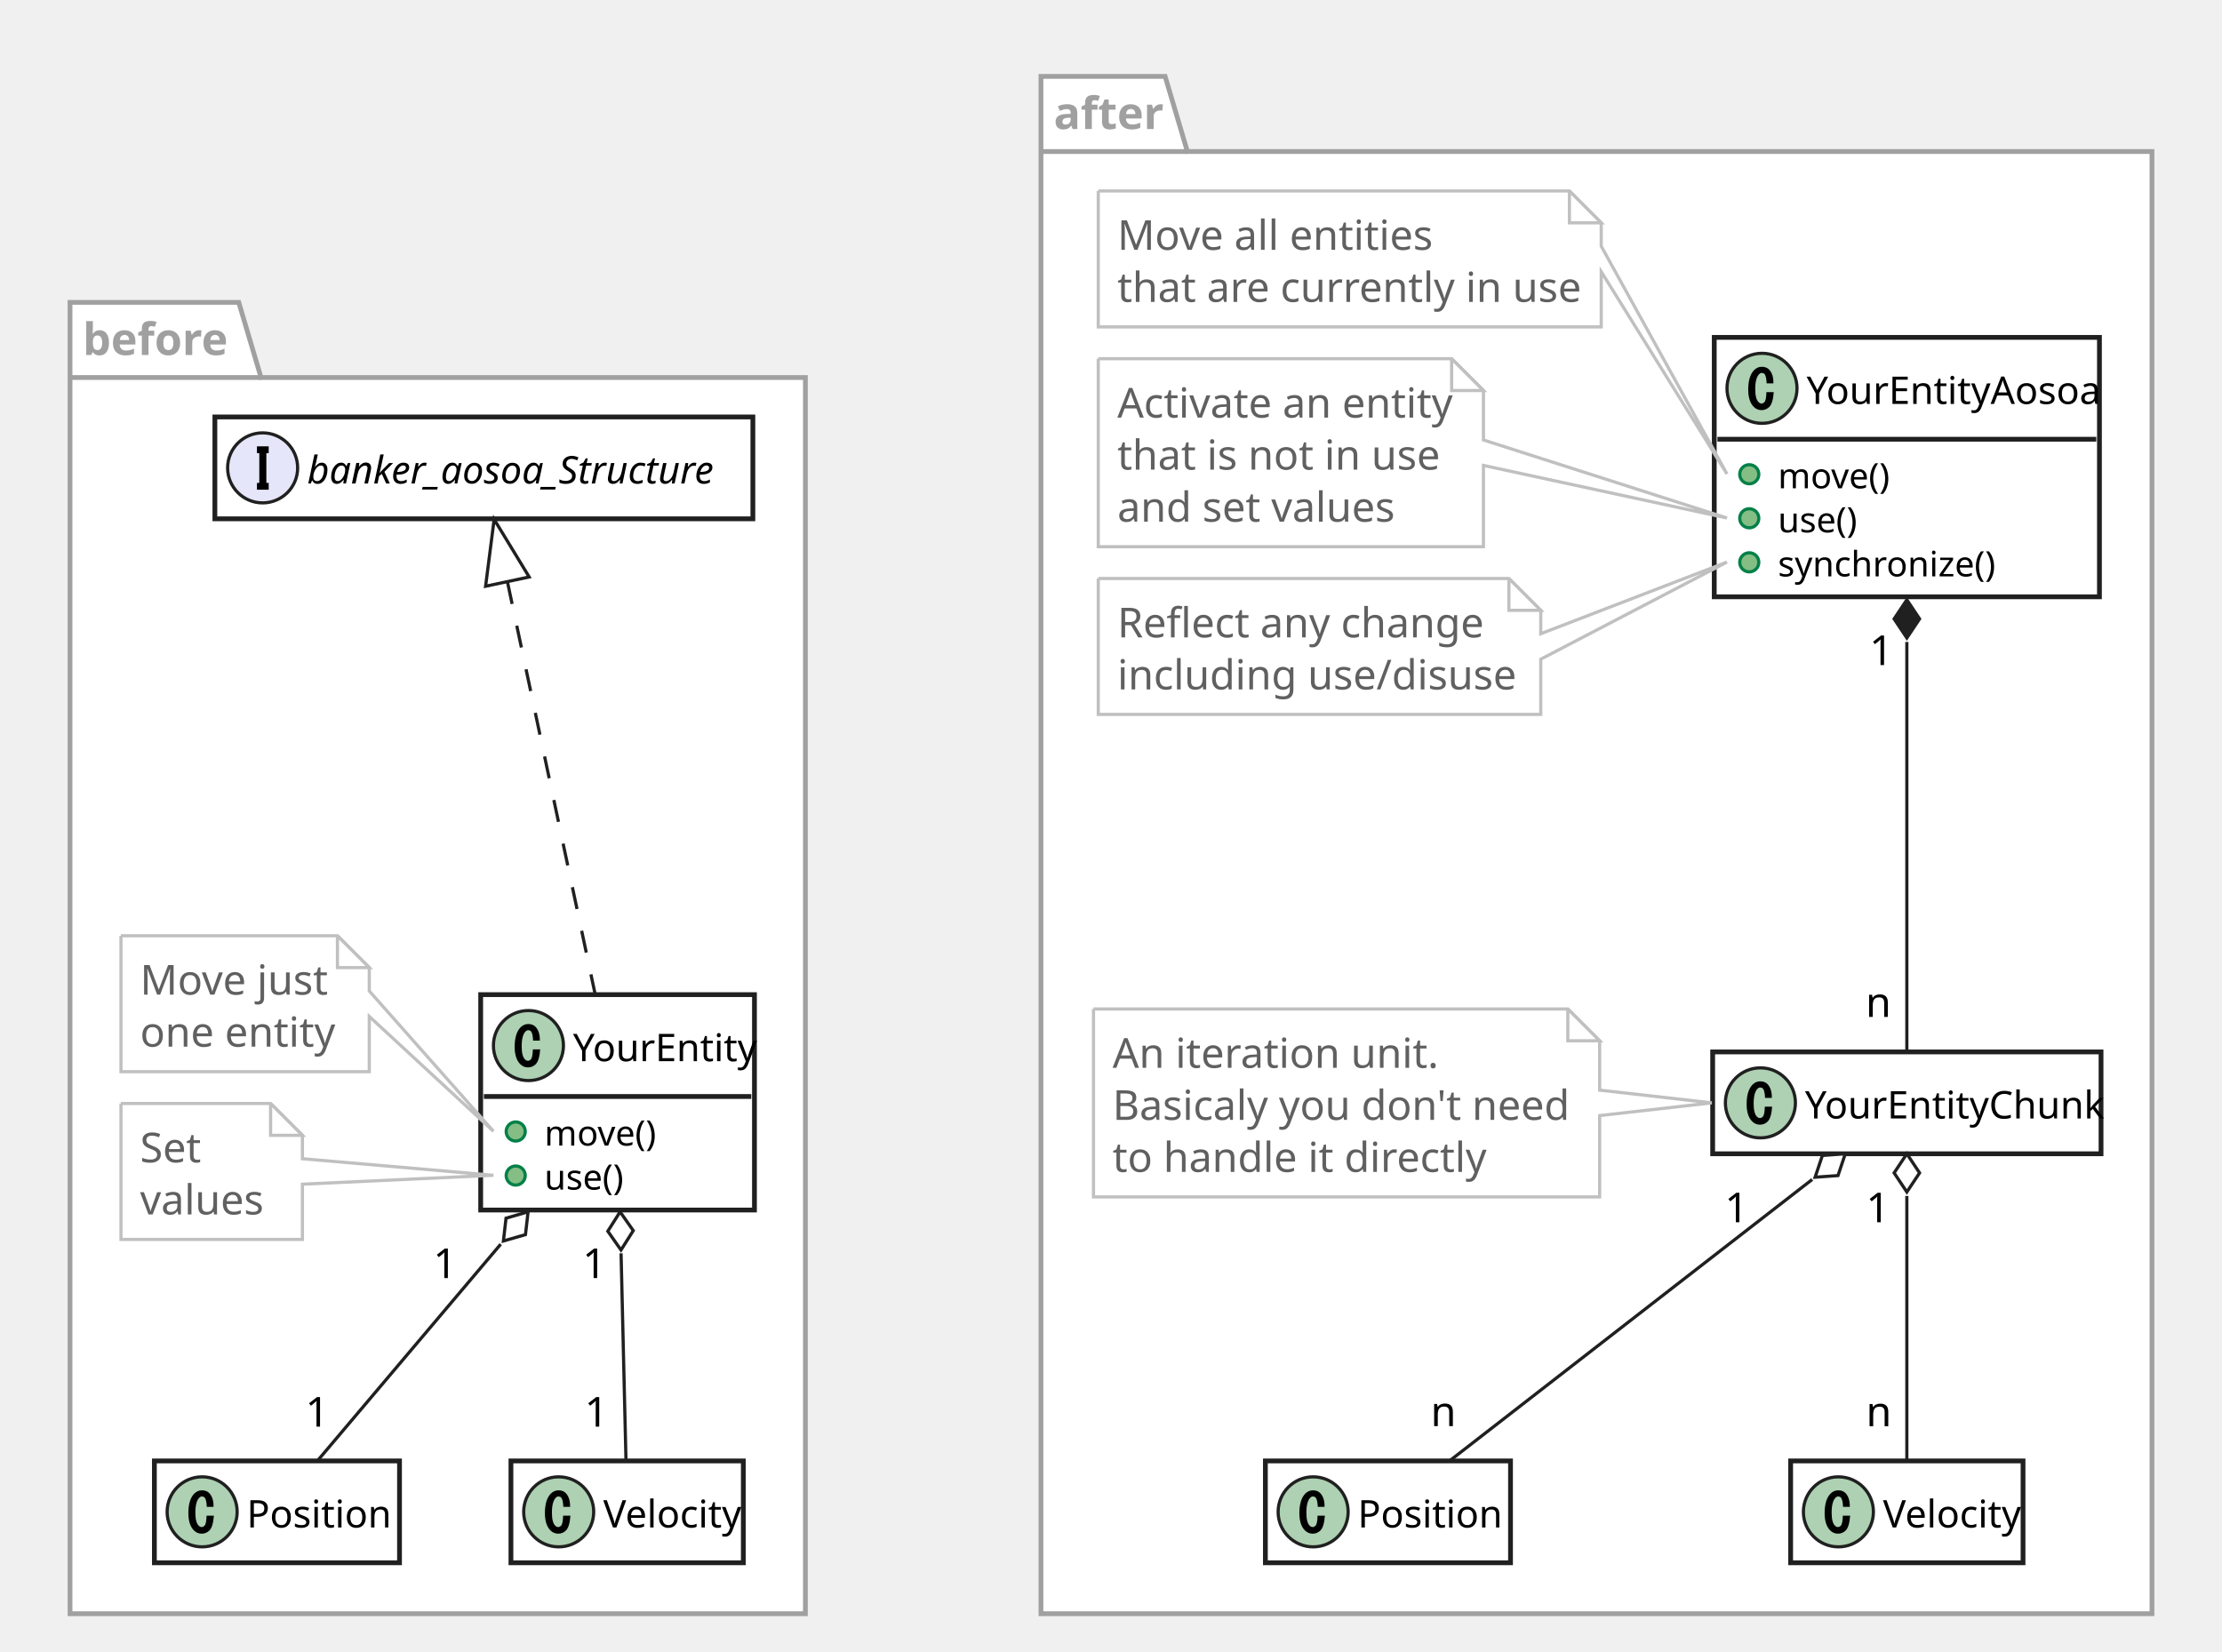
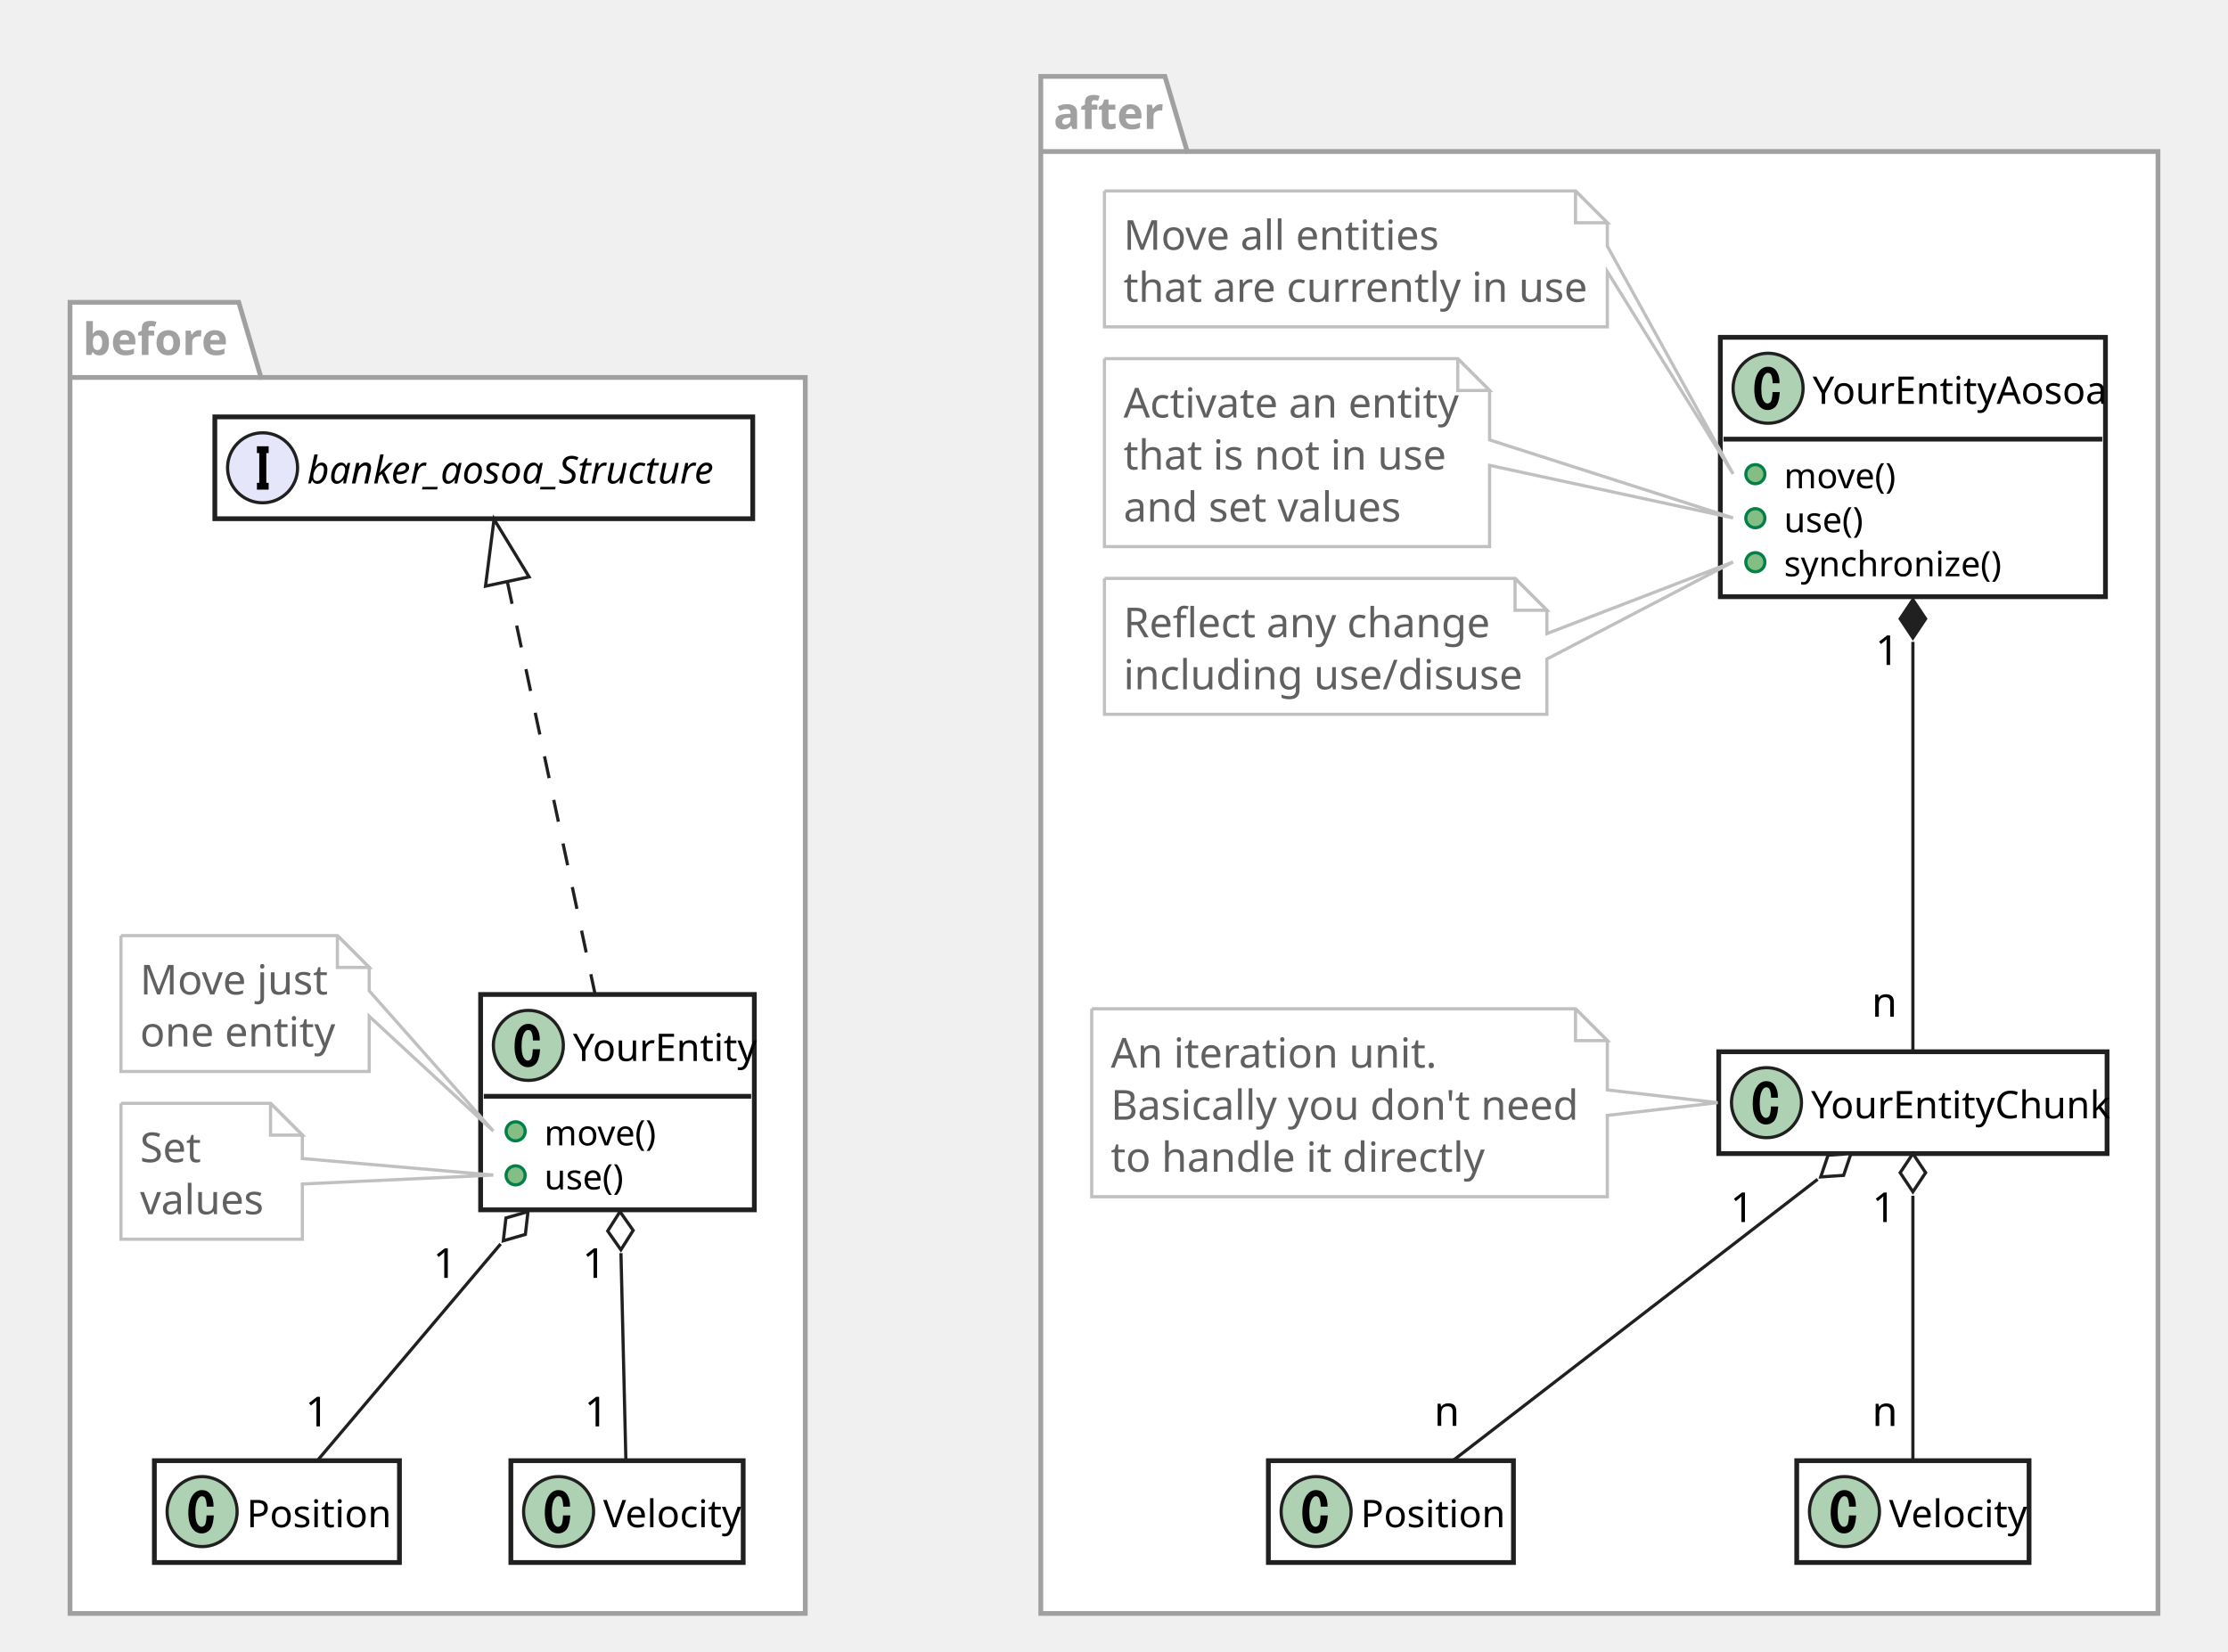
- <svg xmlns="http://www.w3.org/2000/svg" contentScriptType="application/ecmascript" contentStyleType="text/css" height="519px" preserveAspectRatio="none" style="width:698px;height:519px;" version="1.1" viewBox="0 0 698 519" width="698px" zoomAndPan="magnify">
+ <svg xmlns="http://www.w3.org/2000/svg" contentScriptType="application/ecmascript" contentStyleType="text/css" height="519px" preserveAspectRatio="none" style="width:700px;height:519px;" version="1.1" viewBox="0 0 700 519" width="700px" zoomAndPan="magnify">
  <defs />
  <g>
    <polygon fill="#FFFFFF" points="22,95,75,95,82,118.609,253,118.609,253,507,22,507,22,95" style="stroke: #A0A0A0; stroke-width: 1.5;" />
    <line style="stroke: #A0A0A0; stroke-width: 1.5;" x1="22" x2="82" y1="118.609" y2="118.609" />
    <text fill="#A0A0A0" font-family="sans-serif" font-size="14" font-weight="bold" lengthAdjust="spacingAndGlyphs" textLength="47" x="26" y="111.533">before</text>
-     <polygon fill="#FFFFFF" points="327,24,366,24,373,47.609,676,47.609,676,507,327,507,327,24" style="stroke: #A0A0A0; stroke-width: 1.5;" />
+     <polygon fill="#FFFFFF" points="327,24,366,24,373,47.609,678,47.609,678,507,327,507,327,24" style="stroke: #A0A0A0; stroke-width: 1.5;" />
    <line style="stroke: #A0A0A0; stroke-width: 1.5;" x1="327" x2="373" y1="47.609" y2="47.609" />
    <text fill="#A0A0A0" font-family="sans-serif" font-size="14" font-weight="bold" lengthAdjust="spacingAndGlyphs" textLength="33" x="331" y="40.533">after</text>
    <rect fill="#FFFFFF" height="32" id="before.banker_aosoa_Structure" style="stroke: #202020; stroke-width: 1.5;" width="169" x="67.5" y="131" />
    <ellipse cx="82.5" cy="147" fill="#E6E6FA" rx="11" ry="11" style="stroke: #202020; stroke-width: 1.0;" />
    <path d="M83.672,151.719 L84.406,151.719 L84.406,153.859 L80.719,153.859 L80.719,151.719 L81.453,151.719 L81.453,142.375 L80.719,142.375 L80.719,140.234 L84.406,140.234 L84.406,142.375 L83.672,142.375 L83.672,151.719 Z " />
    <text fill="#000000" font-family="sans-serif" font-size="12" font-style="italic" lengthAdjust="spacingAndGlyphs" textLength="137" x="96.5" y="151.91">banker_aosoa_Structure</text>
    <rect fill="#FFFFFF" height="67.672" id="before.YourEntity" style="stroke: #202020; stroke-width: 1.5;" width="86" x="151" y="312.5" />
    <ellipse cx="166" cy="328.5" fill="#ADD1B2" rx="11" ry="11" style="stroke: #202020; stroke-width: 1.0;" />
    <path d="M169.688,329.703 Q169.438,333.188 168.297,334.344 Q167.266,335.359 165.859,335.359 Q164.453,335.359 163.422,334.344 Q161.672,332.578 161.672,328.906 Q161.672,324.656 163.547,322.75 Q164.594,321.734 165.922,321.734 Q167.328,321.734 168.172,322.547 Q169.656,324.062 169.578,326.938 L167.453,326.938 Q167.375,324.609 166.734,323.969 Q166.453,323.672 165.922,323.672 Q165.469,323.672 165.109,324.047 Q163.875,325.266 163.875,328.781 Q163.875,331.828 164.922,332.844 Q165.344,333.281 165.859,333.281 Q166.312,333.281 166.75,332.844 Q167.312,332.297 167.391,329.703 L169.688,329.703 Z " />
    <text fill="#000000" font-family="sans-serif" font-size="12" lengthAdjust="spacingAndGlyphs" textLength="54" x="180" y="333.41">YourEntity</text>
    <line style="stroke: #202020; stroke-width: 1.5;" x1="152" x2="236" y1="344.5" y2="344.5" />
    <ellipse cx="162" cy="355.5" fill="#84BE84" rx="3" ry="3" style="stroke: #038048; stroke-width: 1.0;" />
    <text fill="#000000" font-family="sans-serif" font-size="11" lengthAdjust="spacingAndGlyphs" textLength="34" x="171" y="359.919">move()</text>
    <ellipse cx="162" cy="369.336" fill="#84BE84" rx="3" ry="3" style="stroke: #038048; stroke-width: 1.0;" />
    <text fill="#000000" font-family="sans-serif" font-size="11" lengthAdjust="spacingAndGlyphs" textLength="26" x="171" y="373.755">use()</text>
    <rect fill="#FFFFFF" height="32" id="before.Position" style="stroke: #202020; stroke-width: 1.5;" width="77" x="48.5" y="459" />
    <ellipse cx="63.5" cy="475" fill="#ADD1B2" rx="11" ry="11" style="stroke: #202020; stroke-width: 1.0;" />
    <path d="M67.188,476.203 Q66.938,479.688 65.797,480.844 Q64.766,481.859 63.359,481.859 Q61.953,481.859 60.922,480.844 Q59.172,479.078 59.172,475.406 Q59.172,471.156 61.047,469.25 Q62.094,468.234 63.422,468.234 Q64.828,468.234 65.672,469.047 Q67.156,470.562 67.078,473.438 L64.953,473.438 Q64.875,471.109 64.234,470.469 Q63.953,470.172 63.422,470.172 Q62.969,470.172 62.609,470.547 Q61.375,471.766 61.375,475.281 Q61.375,478.328 62.422,479.344 Q62.844,479.781 63.359,479.781 Q63.812,479.781 64.25,479.344 Q64.812,478.797 64.891,476.203 L67.188,476.203 Z " />
    <text fill="#000000" font-family="sans-serif" font-size="12" lengthAdjust="spacingAndGlyphs" textLength="45" x="77.5" y="479.91">Position</text>
    <rect fill="#FFFFFF" height="32" id="before.Velocity" style="stroke: #202020; stroke-width: 1.5;" width="73" x="160.5" y="459" />
    <ellipse cx="175.5" cy="475" fill="#ADD1B2" rx="11" ry="11" style="stroke: #202020; stroke-width: 1.0;" />
    <path d="M179.188,476.203 Q178.938,479.688 177.797,480.844 Q176.766,481.859 175.359,481.859 Q173.953,481.859 172.922,480.844 Q171.172,479.078 171.172,475.406 Q171.172,471.156 173.047,469.25 Q174.094,468.234 175.422,468.234 Q176.828,468.234 177.672,469.047 Q179.156,470.562 179.078,473.438 L176.953,473.438 Q176.875,471.109 176.234,470.469 Q175.953,470.172 175.422,470.172 Q174.969,470.172 174.609,470.547 Q173.375,471.766 173.375,475.281 Q173.375,478.328 174.422,479.344 Q174.844,479.781 175.359,479.781 Q175.812,479.781 176.25,479.344 Q176.812,478.797 176.891,476.203 L179.188,476.203 Z " />
    <text fill="#000000" font-family="sans-serif" font-size="12" lengthAdjust="spacingAndGlyphs" textLength="41" x="189.5" y="479.91">Velocity</text>
    <path d="M38,294 L38,336.703 A0,0 0 0 0 38,336.703 L116,336.703 A0,0 0 0 0 116,336.703 L116,319.352 L155,355.418 L116,311.352 L116,304 L106,294 L38,294 A0,0 0 0 0 38,294 " fill="#FFFFFF" style="stroke: #C0C0C0; stroke-width: 1.0;" />
    <path d="M106,294 L106,304 L116,304 L106,294 " fill="#FFFFFF" style="stroke: #C0C0C0; stroke-width: 1.0;" />
    <text fill="#606060" font-family="sans-serif" font-size="13" lengthAdjust="spacingAndGlyphs" textLength="55" x="44" y="312.495">Move just</text>
    <text fill="#606060" font-family="sans-serif" font-size="13" lengthAdjust="spacingAndGlyphs" textLength="57" x="44" y="328.847">one entity</text>
    <path d="M38,346.703 L38,389.406 A0,0 0 0 0 38,389.406 L95,389.406 A0,0 0 0 0 95,389.406 L95,372.055 L155,369.254 L95,364.055 L95,356.703 L85,346.703 L38,346.703 A0,0 0 0 0 38,346.703 " fill="#FFFFFF" style="stroke: #C0C0C0; stroke-width: 1.0;" />
    <path d="M85,346.703 L85,356.703 L95,356.703 L85,346.703 " fill="#FFFFFF" style="stroke: #C0C0C0; stroke-width: 1.0;" />
    <text fill="#606060" font-family="sans-serif" font-size="13" lengthAdjust="spacingAndGlyphs" textLength="20" x="44" y="365.198">Set</text>
    <text fill="#606060" font-family="sans-serif" font-size="13" lengthAdjust="spacingAndGlyphs" textLength="36" x="44" y="381.55">values</text>
-     <rect fill="#FFFFFF" height="32" id="after.YourEntityChunk" style="stroke: #202020; stroke-width: 1.5;" width="122" x="538" y="330.5" />
-     <ellipse cx="553" cy="346.5" fill="#ADD1B2" rx="11" ry="11" style="stroke: #202020; stroke-width: 1.0;" />
-     <path d="M556.688,347.703 Q556.438,351.188 555.297,352.344 Q554.266,353.359 552.859,353.359 Q551.453,353.359 550.422,352.344 Q548.672,350.578 548.672,346.906 Q548.672,342.656 550.547,340.75 Q551.594,339.734 552.922,339.734 Q554.328,339.734 555.172,340.547 Q556.656,342.062 556.578,344.938 L554.453,344.938 Q554.375,342.609 553.734,341.969 Q553.453,341.672 552.922,341.672 Q552.469,341.672 552.109,342.047 Q550.875,343.266 550.875,346.781 Q550.875,349.828 551.922,350.844 Q552.344,351.281 552.859,351.281 Q553.312,351.281 553.75,350.844 Q554.312,350.297 554.391,347.703 L556.688,347.703 Z " />
-     <text fill="#000000" font-family="sans-serif" font-size="12" lengthAdjust="spacingAndGlyphs" textLength="90" x="567" y="351.41">YourEntityChunk</text>
-     <rect fill="#FFFFFF" height="81.508" id="after.YourEntityAosoa" style="stroke: #202020; stroke-width: 1.5;" width="121" x="538.5" y="106" />
-     <ellipse cx="553.5" cy="122" fill="#ADD1B2" rx="11" ry="11" style="stroke: #202020; stroke-width: 1.0;" />
-     <path d="M557.188,123.203 Q556.938,126.688 555.797,127.844 Q554.766,128.859 553.359,128.859 Q551.953,128.859 550.922,127.844 Q549.172,126.078 549.172,122.406 Q549.172,118.156 551.047,116.25 Q552.094,115.234 553.422,115.234 Q554.828,115.234 555.672,116.047 Q557.156,117.562 557.078,120.438 L554.953,120.438 Q554.875,118.109 554.234,117.469 Q553.953,117.172 553.422,117.172 Q552.969,117.172 552.609,117.547 Q551.375,118.766 551.375,122.281 Q551.375,125.328 552.422,126.344 Q552.844,126.781 553.359,126.781 Q553.812,126.781 554.25,126.344 Q554.812,125.797 554.891,123.203 L557.188,123.203 Z " />
-     <text fill="#000000" font-family="sans-serif" font-size="12" lengthAdjust="spacingAndGlyphs" textLength="89" x="567.5" y="126.91">YourEntityAosoa</text>
-     <line style="stroke: #202020; stroke-width: 1.5;" x1="539.5" x2="658.5" y1="138" y2="138" />
-     <ellipse cx="549.5" cy="149" fill="#84BE84" rx="3" ry="3" style="stroke: #038048; stroke-width: 1.0;" />
-     <text fill="#000000" font-family="sans-serif" font-size="11" lengthAdjust="spacingAndGlyphs" textLength="34" x="558.5" y="153.419">move()</text>
-     <ellipse cx="549.5" cy="162.836" fill="#84BE84" rx="3" ry="3" style="stroke: #038048; stroke-width: 1.0;" />
-     <text fill="#000000" font-family="sans-serif" font-size="11" lengthAdjust="spacingAndGlyphs" textLength="26" x="558.5" y="167.255">use()</text>
-     <ellipse cx="549.5" cy="176.672" fill="#84BE84" rx="3" ry="3" style="stroke: #038048; stroke-width: 1.0;" />
-     <text fill="#000000" font-family="sans-serif" font-size="11" lengthAdjust="spacingAndGlyphs" textLength="68" x="558.5" y="181.091">synchronize()</text>
-     <path d="M343.5,317 L343.5,376.055 A0,0 0 0 0 343.5,376.055 L502.5,376.055 A0,0 0 0 0 502.5,376.055 L502.5,350.5 L537.716,346.5 L502.5,342.5 L502.5,327 L492.5,317 L343.5,317 A0,0 0 0 0 343.5,317 " fill="#FFFFFF" style="stroke: #C0C0C0; stroke-width: 1.0;" />
-     <path d="M492.5,317 L492.5,327 L502.5,327 L492.5,317 " fill="#FFFFFF" style="stroke: #C0C0C0; stroke-width: 1.0;" />
-     <text fill="#606060" font-family="sans-serif" font-size="13" lengthAdjust="spacingAndGlyphs" textLength="95" x="349.5" y="335.495">An iteration unit.</text>
-     <text fill="#606060" font-family="sans-serif" font-size="13" lengthAdjust="spacingAndGlyphs" textLength="138" x="349.5" y="351.847">Basicaly you don't need</text>
-     <text fill="#606060" font-family="sans-serif" font-size="13" lengthAdjust="spacingAndGlyphs" textLength="110" x="349.5" y="368.198">to handle it directly</text>
-     <path d="M345,60 L345,102.703 A0,0 0 0 0 345,102.703 L503,102.703 A0,0 0 0 0 503,102.703 L503,85.352 L542.5,148.918 L503,77.352 L503,70 L493,60 L345,60 A0,0 0 0 0 345,60 " fill="#FFFFFF" style="stroke: #C0C0C0; stroke-width: 1.0;" />
-     <path d="M493,60 L493,70 L503,70 L493,60 " fill="#FFFFFF" style="stroke: #C0C0C0; stroke-width: 1.0;" />
-     <text fill="#606060" font-family="sans-serif" font-size="13" lengthAdjust="spacingAndGlyphs" textLength="93" x="351" y="78.495">Move all entities</text>
-     <text fill="#606060" font-family="sans-serif" font-size="13" lengthAdjust="spacingAndGlyphs" textLength="137" x="351" y="94.847">that are currently in use</text>
-     <path d="M345,112.703 L345,171.758 A0,0 0 0 0 345,171.758 L466,171.758 A0,0 0 0 0 466,171.758 L466,146.231 L542.5,162.754 L466,138.231 L466,122.703 L456,112.703 L345,112.703 A0,0 0 0 0 345,112.703 " fill="#FFFFFF" style="stroke: #C0C0C0; stroke-width: 1.0;" />
-     <path d="M456,112.703 L456,122.703 L466,122.703 L456,112.703 " fill="#FFFFFF" style="stroke: #C0C0C0; stroke-width: 1.0;" />
-     <text fill="#606060" font-family="sans-serif" font-size="13" lengthAdjust="spacingAndGlyphs" textLength="100" x="351" y="131.198">Activate an entity</text>
-     <text fill="#606060" font-family="sans-serif" font-size="13" lengthAdjust="spacingAndGlyphs" textLength="97" x="351" y="147.55">that is not in use</text>
-     <text fill="#606060" font-family="sans-serif" font-size="13" lengthAdjust="spacingAndGlyphs" textLength="83" x="351" y="163.901">and set values</text>
-     <path d="M345,181.758 L345,224.461 A0,0 0 0 0 345,224.461 L484,224.461 A0,0 0 0 0 484,224.461 L484,207.109 L542.5,176.59 L484,199.109 L484,191.758 L474,181.758 L345,181.758 A0,0 0 0 0 345,181.758 " fill="#FFFFFF" style="stroke: #C0C0C0; stroke-width: 1.0;" />
-     <path d="M474,181.758 L474,191.758 L484,191.758 L474,181.758 " fill="#FFFFFF" style="stroke: #C0C0C0; stroke-width: 1.0;" />
-     <text fill="#606060" font-family="sans-serif" font-size="13" lengthAdjust="spacingAndGlyphs" textLength="111" x="351" y="200.253">Reflect any change</text>
-     <text fill="#606060" font-family="sans-serif" font-size="13" lengthAdjust="spacingAndGlyphs" textLength="118" x="351" y="216.605">including use/disuse</text>
-     <rect fill="#FFFFFF" height="32" id="after.Position" style="stroke: #202020; stroke-width: 1.5;" width="77" x="397.5" y="459" />
-     <ellipse cx="412.5" cy="475" fill="#ADD1B2" rx="11" ry="11" style="stroke: #202020; stroke-width: 1.0;" />
-     <path d="M416.188,476.203 Q415.938,479.688 414.797,480.844 Q413.766,481.859 412.359,481.859 Q410.953,481.859 409.922,480.844 Q408.172,479.078 408.172,475.406 Q408.172,471.156 410.047,469.25 Q411.094,468.234 412.422,468.234 Q413.828,468.234 414.672,469.047 Q416.156,470.562 416.078,473.438 L413.953,473.438 Q413.875,471.109 413.234,470.469 Q412.953,470.172 412.422,470.172 Q411.969,470.172 411.609,470.547 Q410.375,471.766 410.375,475.281 Q410.375,478.328 411.422,479.344 Q411.844,479.781 412.359,479.781 Q412.812,479.781 413.25,479.344 Q413.812,478.797 413.891,476.203 L416.188,476.203 Z " />
-     <text fill="#000000" font-family="sans-serif" font-size="12" lengthAdjust="spacingAndGlyphs" textLength="45" x="426.5" y="479.91">Position</text>
-     <rect fill="#FFFFFF" height="32" id="after.Velocity" style="stroke: #202020; stroke-width: 1.5;" width="73" x="562.5" y="459" />
-     <ellipse cx="577.5" cy="475" fill="#ADD1B2" rx="11" ry="11" style="stroke: #202020; stroke-width: 1.0;" />
-     <path d="M581.188,476.203 Q580.938,479.688 579.797,480.844 Q578.766,481.859 577.359,481.859 Q575.953,481.859 574.922,480.844 Q573.172,479.078 573.172,475.406 Q573.172,471.156 575.047,469.25 Q576.094,468.234 577.422,468.234 Q578.828,468.234 579.672,469.047 Q581.156,470.562 581.078,473.438 L578.953,473.438 Q578.875,471.109 578.234,470.469 Q577.953,470.172 577.422,470.172 Q576.969,470.172 576.609,470.547 Q575.375,471.766 575.375,475.281 Q575.375,478.328 576.422,479.344 Q576.844,479.781 577.359,479.781 Q577.812,479.781 578.25,479.344 Q578.812,478.797 578.891,476.203 L581.188,476.203 Z " />
-     <text fill="#000000" font-family="sans-serif" font-size="12" lengthAdjust="spacingAndGlyphs" textLength="41" x="591.5" y="479.91">Velocity</text>
+     <rect fill="#FFFFFF" height="32" id="after.YourEntityChunk" style="stroke: #202020; stroke-width: 1.5;" width="122" x="540" y="330.5" />
+     <ellipse cx="555" cy="346.5" fill="#ADD1B2" rx="11" ry="11" style="stroke: #202020; stroke-width: 1.0;" />
+     <path d="M558.688,347.703 Q558.438,351.188 557.297,352.344 Q556.266,353.359 554.859,353.359 Q553.453,353.359 552.422,352.344 Q550.672,350.578 550.672,346.906 Q550.672,342.656 552.547,340.75 Q553.594,339.734 554.922,339.734 Q556.328,339.734 557.172,340.547 Q558.656,342.062 558.578,344.938 L556.453,344.938 Q556.375,342.609 555.734,341.969 Q555.453,341.672 554.922,341.672 Q554.469,341.672 554.109,342.047 Q552.875,343.266 552.875,346.781 Q552.875,349.828 553.922,350.844 Q554.344,351.281 554.859,351.281 Q555.312,351.281 555.75,350.844 Q556.312,350.297 556.391,347.703 L558.688,347.703 Z " />
+     <text fill="#000000" font-family="sans-serif" font-size="12" lengthAdjust="spacingAndGlyphs" textLength="90" x="569" y="351.41">YourEntityChunk</text>
+     <rect fill="#FFFFFF" height="81.508" id="after.YourEntityAosoa" style="stroke: #202020; stroke-width: 1.5;" width="121" x="540.5" y="106" />
+     <ellipse cx="555.5" cy="122" fill="#ADD1B2" rx="11" ry="11" style="stroke: #202020; stroke-width: 1.0;" />
+     <path d="M559.188,123.203 Q558.938,126.688 557.797,127.844 Q556.766,128.859 555.359,128.859 Q553.953,128.859 552.922,127.844 Q551.172,126.078 551.172,122.406 Q551.172,118.156 553.047,116.25 Q554.094,115.234 555.422,115.234 Q556.828,115.234 557.672,116.047 Q559.156,117.562 559.078,120.438 L556.953,120.438 Q556.875,118.109 556.234,117.469 Q555.953,117.172 555.422,117.172 Q554.969,117.172 554.609,117.547 Q553.375,118.766 553.375,122.281 Q553.375,125.328 554.422,126.344 Q554.844,126.781 555.359,126.781 Q555.812,126.781 556.25,126.344 Q556.812,125.797 556.891,123.203 L559.188,123.203 Z " />
+     <text fill="#000000" font-family="sans-serif" font-size="12" lengthAdjust="spacingAndGlyphs" textLength="89" x="569.5" y="126.91">YourEntityAosoa</text>
+     <line style="stroke: #202020; stroke-width: 1.5;" x1="541.5" x2="660.5" y1="138" y2="138" />
+     <ellipse cx="551.5" cy="149" fill="#84BE84" rx="3" ry="3" style="stroke: #038048; stroke-width: 1.0;" />
+     <text fill="#000000" font-family="sans-serif" font-size="11" lengthAdjust="spacingAndGlyphs" textLength="34" x="560.5" y="153.419">move()</text>
+     <ellipse cx="551.5" cy="162.836" fill="#84BE84" rx="3" ry="3" style="stroke: #038048; stroke-width: 1.0;" />
+     <text fill="#000000" font-family="sans-serif" font-size="11" lengthAdjust="spacingAndGlyphs" textLength="26" x="560.5" y="167.255">use()</text>
+     <ellipse cx="551.5" cy="176.672" fill="#84BE84" rx="3" ry="3" style="stroke: #038048; stroke-width: 1.0;" />
+     <text fill="#000000" font-family="sans-serif" font-size="11" lengthAdjust="spacingAndGlyphs" textLength="68" x="560.5" y="181.091">synchronize()</text>
+     <path d="M343,317 L343,376.055 A0,0 0 0 0 343,376.055 L505,376.055 A0,0 0 0 0 505,376.055 L505,350.5 L539.654,346.5 L505,342.5 L505,327 L495,317 L343,317 A0,0 0 0 0 343,317 " fill="#FFFFFF" style="stroke: #C0C0C0; stroke-width: 1.0;" />
+     <path d="M495,317 L495,327 L505,327 L495,317 " fill="#FFFFFF" style="stroke: #C0C0C0; stroke-width: 1.0;" />
+     <text fill="#606060" font-family="sans-serif" font-size="13" lengthAdjust="spacingAndGlyphs" textLength="95" x="349" y="335.495">An iteration unit.</text>
+     <text fill="#606060" font-family="sans-serif" font-size="13" lengthAdjust="spacingAndGlyphs" textLength="141" x="349" y="351.847">Basically you don't need</text>
+     <text fill="#606060" font-family="sans-serif" font-size="13" lengthAdjust="spacingAndGlyphs" textLength="110" x="349" y="368.198">to handle it directly</text>
+     <path d="M347,60 L347,102.703 A0,0 0 0 0 347,102.703 L505,102.703 A0,0 0 0 0 505,102.703 L505,85.352 L544.5,148.918 L505,77.352 L505,70 L495,60 L347,60 A0,0 0 0 0 347,60 " fill="#FFFFFF" style="stroke: #C0C0C0; stroke-width: 1.0;" />
+     <path d="M495,60 L495,70 L505,70 L495,60 " fill="#FFFFFF" style="stroke: #C0C0C0; stroke-width: 1.0;" />
+     <text fill="#606060" font-family="sans-serif" font-size="13" lengthAdjust="spacingAndGlyphs" textLength="93" x="353" y="78.495">Move all entities</text>
+     <text fill="#606060" font-family="sans-serif" font-size="13" lengthAdjust="spacingAndGlyphs" textLength="137" x="353" y="94.847">that are currently in use</text>
+     <path d="M347,112.703 L347,171.758 A0,0 0 0 0 347,171.758 L468,171.758 A0,0 0 0 0 468,171.758 L468,146.231 L544.5,162.754 L468,138.231 L468,122.703 L458,112.703 L347,112.703 A0,0 0 0 0 347,112.703 " fill="#FFFFFF" style="stroke: #C0C0C0; stroke-width: 1.0;" />
+     <path d="M458,112.703 L458,122.703 L468,122.703 L458,112.703 " fill="#FFFFFF" style="stroke: #C0C0C0; stroke-width: 1.0;" />
+     <text fill="#606060" font-family="sans-serif" font-size="13" lengthAdjust="spacingAndGlyphs" textLength="100" x="353" y="131.198">Activate an entity</text>
+     <text fill="#606060" font-family="sans-serif" font-size="13" lengthAdjust="spacingAndGlyphs" textLength="97" x="353" y="147.55">that is not in use</text>
+     <text fill="#606060" font-family="sans-serif" font-size="13" lengthAdjust="spacingAndGlyphs" textLength="83" x="353" y="163.901">and set values</text>
+     <path d="M347,181.758 L347,224.461 A0,0 0 0 0 347,224.461 L486,224.461 A0,0 0 0 0 486,224.461 L486,207.109 L544.5,176.59 L486,199.109 L486,191.758 L476,181.758 L347,181.758 A0,0 0 0 0 347,181.758 " fill="#FFFFFF" style="stroke: #C0C0C0; stroke-width: 1.0;" />
+     <path d="M476,181.758 L476,191.758 L486,191.758 L476,181.758 " fill="#FFFFFF" style="stroke: #C0C0C0; stroke-width: 1.0;" />
+     <text fill="#606060" font-family="sans-serif" font-size="13" lengthAdjust="spacingAndGlyphs" textLength="111" x="353" y="200.253">Reflect any change</text>
+     <text fill="#606060" font-family="sans-serif" font-size="13" lengthAdjust="spacingAndGlyphs" textLength="118" x="353" y="216.605">including use/disuse</text>
+     <rect fill="#FFFFFF" height="32" id="after.Position" style="stroke: #202020; stroke-width: 1.5;" width="77" x="398.5" y="459" />
+     <ellipse cx="413.5" cy="475" fill="#ADD1B2" rx="11" ry="11" style="stroke: #202020; stroke-width: 1.0;" />
+     <path d="M417.188,476.203 Q416.938,479.688 415.797,480.844 Q414.766,481.859 413.359,481.859 Q411.953,481.859 410.922,480.844 Q409.172,479.078 409.172,475.406 Q409.172,471.156 411.047,469.25 Q412.094,468.234 413.422,468.234 Q414.828,468.234 415.672,469.047 Q417.156,470.562 417.078,473.438 L414.953,473.438 Q414.875,471.109 414.234,470.469 Q413.953,470.172 413.422,470.172 Q412.969,470.172 412.609,470.547 Q411.375,471.766 411.375,475.281 Q411.375,478.328 412.422,479.344 Q412.844,479.781 413.359,479.781 Q413.812,479.781 414.25,479.344 Q414.812,478.797 414.891,476.203 L417.188,476.203 Z " />
+     <text fill="#000000" font-family="sans-serif" font-size="12" lengthAdjust="spacingAndGlyphs" textLength="45" x="427.5" y="479.91">Position</text>
+     <rect fill="#FFFFFF" height="32" id="after.Velocity" style="stroke: #202020; stroke-width: 1.5;" width="73" x="564.5" y="459" />
+     <ellipse cx="579.5" cy="475" fill="#ADD1B2" rx="11" ry="11" style="stroke: #202020; stroke-width: 1.0;" />
+     <path d="M583.188,476.203 Q582.938,479.688 581.797,480.844 Q580.766,481.859 579.359,481.859 Q577.953,481.859 576.922,480.844 Q575.172,479.078 575.172,475.406 Q575.172,471.156 577.047,469.25 Q578.094,468.234 579.422,468.234 Q580.828,468.234 581.672,469.047 Q583.156,470.562 583.078,473.438 L580.953,473.438 Q580.875,471.109 580.234,470.469 Q579.953,470.172 579.422,470.172 Q578.969,470.172 578.609,470.547 Q577.375,471.766 577.375,475.281 Q577.375,478.328 578.422,479.344 Q578.844,479.781 579.359,479.781 Q579.812,479.781 580.25,479.344 Q580.812,478.797 580.891,476.203 L583.188,476.203 Z " />
+     <text fill="#000000" font-family="sans-serif" font-size="12" lengthAdjust="spacingAndGlyphs" textLength="41" x="593.5" y="479.91">Velocity</text>
    <path d="M159.42,182.889 C167.18,219.383 179.274,276.251 186.909,312.157 " fill="none" id="before.banker_aosoa_Structure&lt;-before.YourEntity" style="stroke: #202020; stroke-width: 1.0; stroke-dasharray: 7.0,7.0;" />
    <polygon fill="none" points="152.539,184.188,155.226,163.17,166.233,181.276,152.539,184.188" style="stroke: #202020; stroke-width: 1.0;" />
    <path d="M157.291,390.899 C137.321,414.508 113.877,442.224 99.744,458.933 " fill="none" id="before.YourEntity&lt;-before.Position" style="stroke: #202020; stroke-width: 1.0;" />
    <polygon fill="#FFFFFF" points="165.887,380.736,158.958,382.733,158.137,389.897,165.066,387.9,165.887,380.736" style="stroke: #202020; stroke-width: 1.0;" />
    <text fill="#000000" font-family="sans-serif" font-size="13" lengthAdjust="spacingAndGlyphs" textLength="7" x="136.078" y="401.549">1</text>
    <text fill="#000000" font-family="sans-serif" font-size="13" lengthAdjust="spacingAndGlyphs" textLength="7" x="95.922" y="448.216">1</text>
    <path d="M195.097,393.777 C195.642,416.728 196.262,442.899 196.643,458.933 " fill="none" id="before.YourEntity&lt;-before.Velocity" style="stroke: #202020; stroke-width: 1.0;" />
    <polygon fill="#FFFFFF" points="194.788,380.736,190.932,386.829,195.073,392.733,198.929,386.639,194.788,380.736" style="stroke: #202020; stroke-width: 1.0;" />
    <text fill="#000000" font-family="sans-serif" font-size="13" lengthAdjust="spacingAndGlyphs" textLength="7" x="182.978" y="401.549">1</text>
    <text fill="#000000" font-family="sans-serif" font-size="13" lengthAdjust="spacingAndGlyphs" textLength="7" x="183.63" y="448.216">1</text>
-     <path d="M599,201.687 C599,245.14 599,303.411 599,330.495 " fill="none" id="after.YourEntityAosoa&lt;-after.YourEntityChunk" style="stroke: #202020; stroke-width: 1.0;" />
-     <polygon fill="#202020" points="599,188.444,595,194.444,599,200.444,603,194.444,599,188.444" style="stroke: #202020; stroke-width: 1.0;" />
-     <text fill="#000000" font-family="sans-serif" font-size="13" lengthAdjust="spacingAndGlyphs" textLength="7" x="587.227" y="208.952">1</text>
-     <text fill="#000000" font-family="sans-serif" font-size="13" lengthAdjust="spacingAndGlyphs" textLength="7" x="586.041" y="319.501">n</text>
-     <path d="M569.261,370.58 C536.217,396.224 483.807,436.899 455.567,458.815 " fill="none" id="after.YourEntityChunk&lt;-after.Position" style="stroke: #202020; stroke-width: 1.0;" />
-     <polygon fill="#FFFFFF" points="579.662,362.508,572.47,363.026,570.182,369.865,577.374,369.347,579.662,362.508" style="stroke: #202020; stroke-width: 1.0;" />
-     <text fill="#000000" font-family="sans-serif" font-size="13" lengthAdjust="spacingAndGlyphs" textLength="7" x="541.784" y="384.014">1</text>
-     <text fill="#000000" font-family="sans-serif" font-size="13" lengthAdjust="spacingAndGlyphs" textLength="7" x="449.402" y="448.057">n</text>
-     <path d="M599,375.74 C599,401.33 599,438.081 599,458.617 " fill="none" id="after.YourEntityChunk&lt;-after.Velocity" style="stroke: #202020; stroke-width: 1.0;" />
-     <polygon fill="#FFFFFF" points="599,362.508,595,368.508,599,374.508,603,368.508,599,362.508" style="stroke: #202020; stroke-width: 1.0;" />
-     <text fill="#000000" font-family="sans-serif" font-size="13" lengthAdjust="spacingAndGlyphs" textLength="7" x="586.178" y="384.014">1</text>
-     <text fill="#000000" font-family="sans-serif" font-size="13" lengthAdjust="spacingAndGlyphs" textLength="7" x="586.178" y="448.094">n</text>
+     <path d="M601,201.687 C601,245.14 601,303.411 601,330.495 " fill="none" id="after.YourEntityAosoa&lt;-after.YourEntityChunk" style="stroke: #202020; stroke-width: 1.0;" />
+     <polygon fill="#202020" points="601,188.444,597,194.444,601,200.444,605,194.444,601,188.444" style="stroke: #202020; stroke-width: 1.0;" />
+     <text fill="#000000" font-family="sans-serif" font-size="13" lengthAdjust="spacingAndGlyphs" textLength="7" x="589.227" y="208.952">1</text>
+     <text fill="#000000" font-family="sans-serif" font-size="13" lengthAdjust="spacingAndGlyphs" textLength="7" x="588.041" y="319.501">n</text>
+     <path d="M571.078,370.58 C537.832,396.224 485.1,436.899 456.687,458.815 " fill="none" id="after.YourEntityChunk&lt;-after.Position" style="stroke: #202020; stroke-width: 1.0;" />
+     <polygon fill="#FFFFFF" points="581.543,362.508,574.349,363.005,572.041,369.837,579.235,369.34,581.543,362.508" style="stroke: #202020; stroke-width: 1.0;" />
+     <text fill="#000000" font-family="sans-serif" font-size="13" lengthAdjust="spacingAndGlyphs" textLength="7" x="543.626" y="384.014">1</text>
+     <text fill="#000000" font-family="sans-serif" font-size="13" lengthAdjust="spacingAndGlyphs" textLength="7" x="450.564" y="448.057">n</text>
+     <path d="M601,375.74 C601,401.33 601,438.081 601,458.617 " fill="none" id="after.YourEntityChunk&lt;-after.Velocity" style="stroke: #202020; stroke-width: 1.0;" />
+     <polygon fill="#FFFFFF" points="601,362.508,597,368.508,601,374.508,605,368.508,601,362.508" style="stroke: #202020; stroke-width: 1.0;" />
+     <text fill="#000000" font-family="sans-serif" font-size="13" lengthAdjust="spacingAndGlyphs" textLength="7" x="588.178" y="384.014">1</text>
+     <text fill="#000000" font-family="sans-serif" font-size="13" lengthAdjust="spacingAndGlyphs" textLength="7" x="588.178" y="448.094">n</text>
  </g>
</svg>
